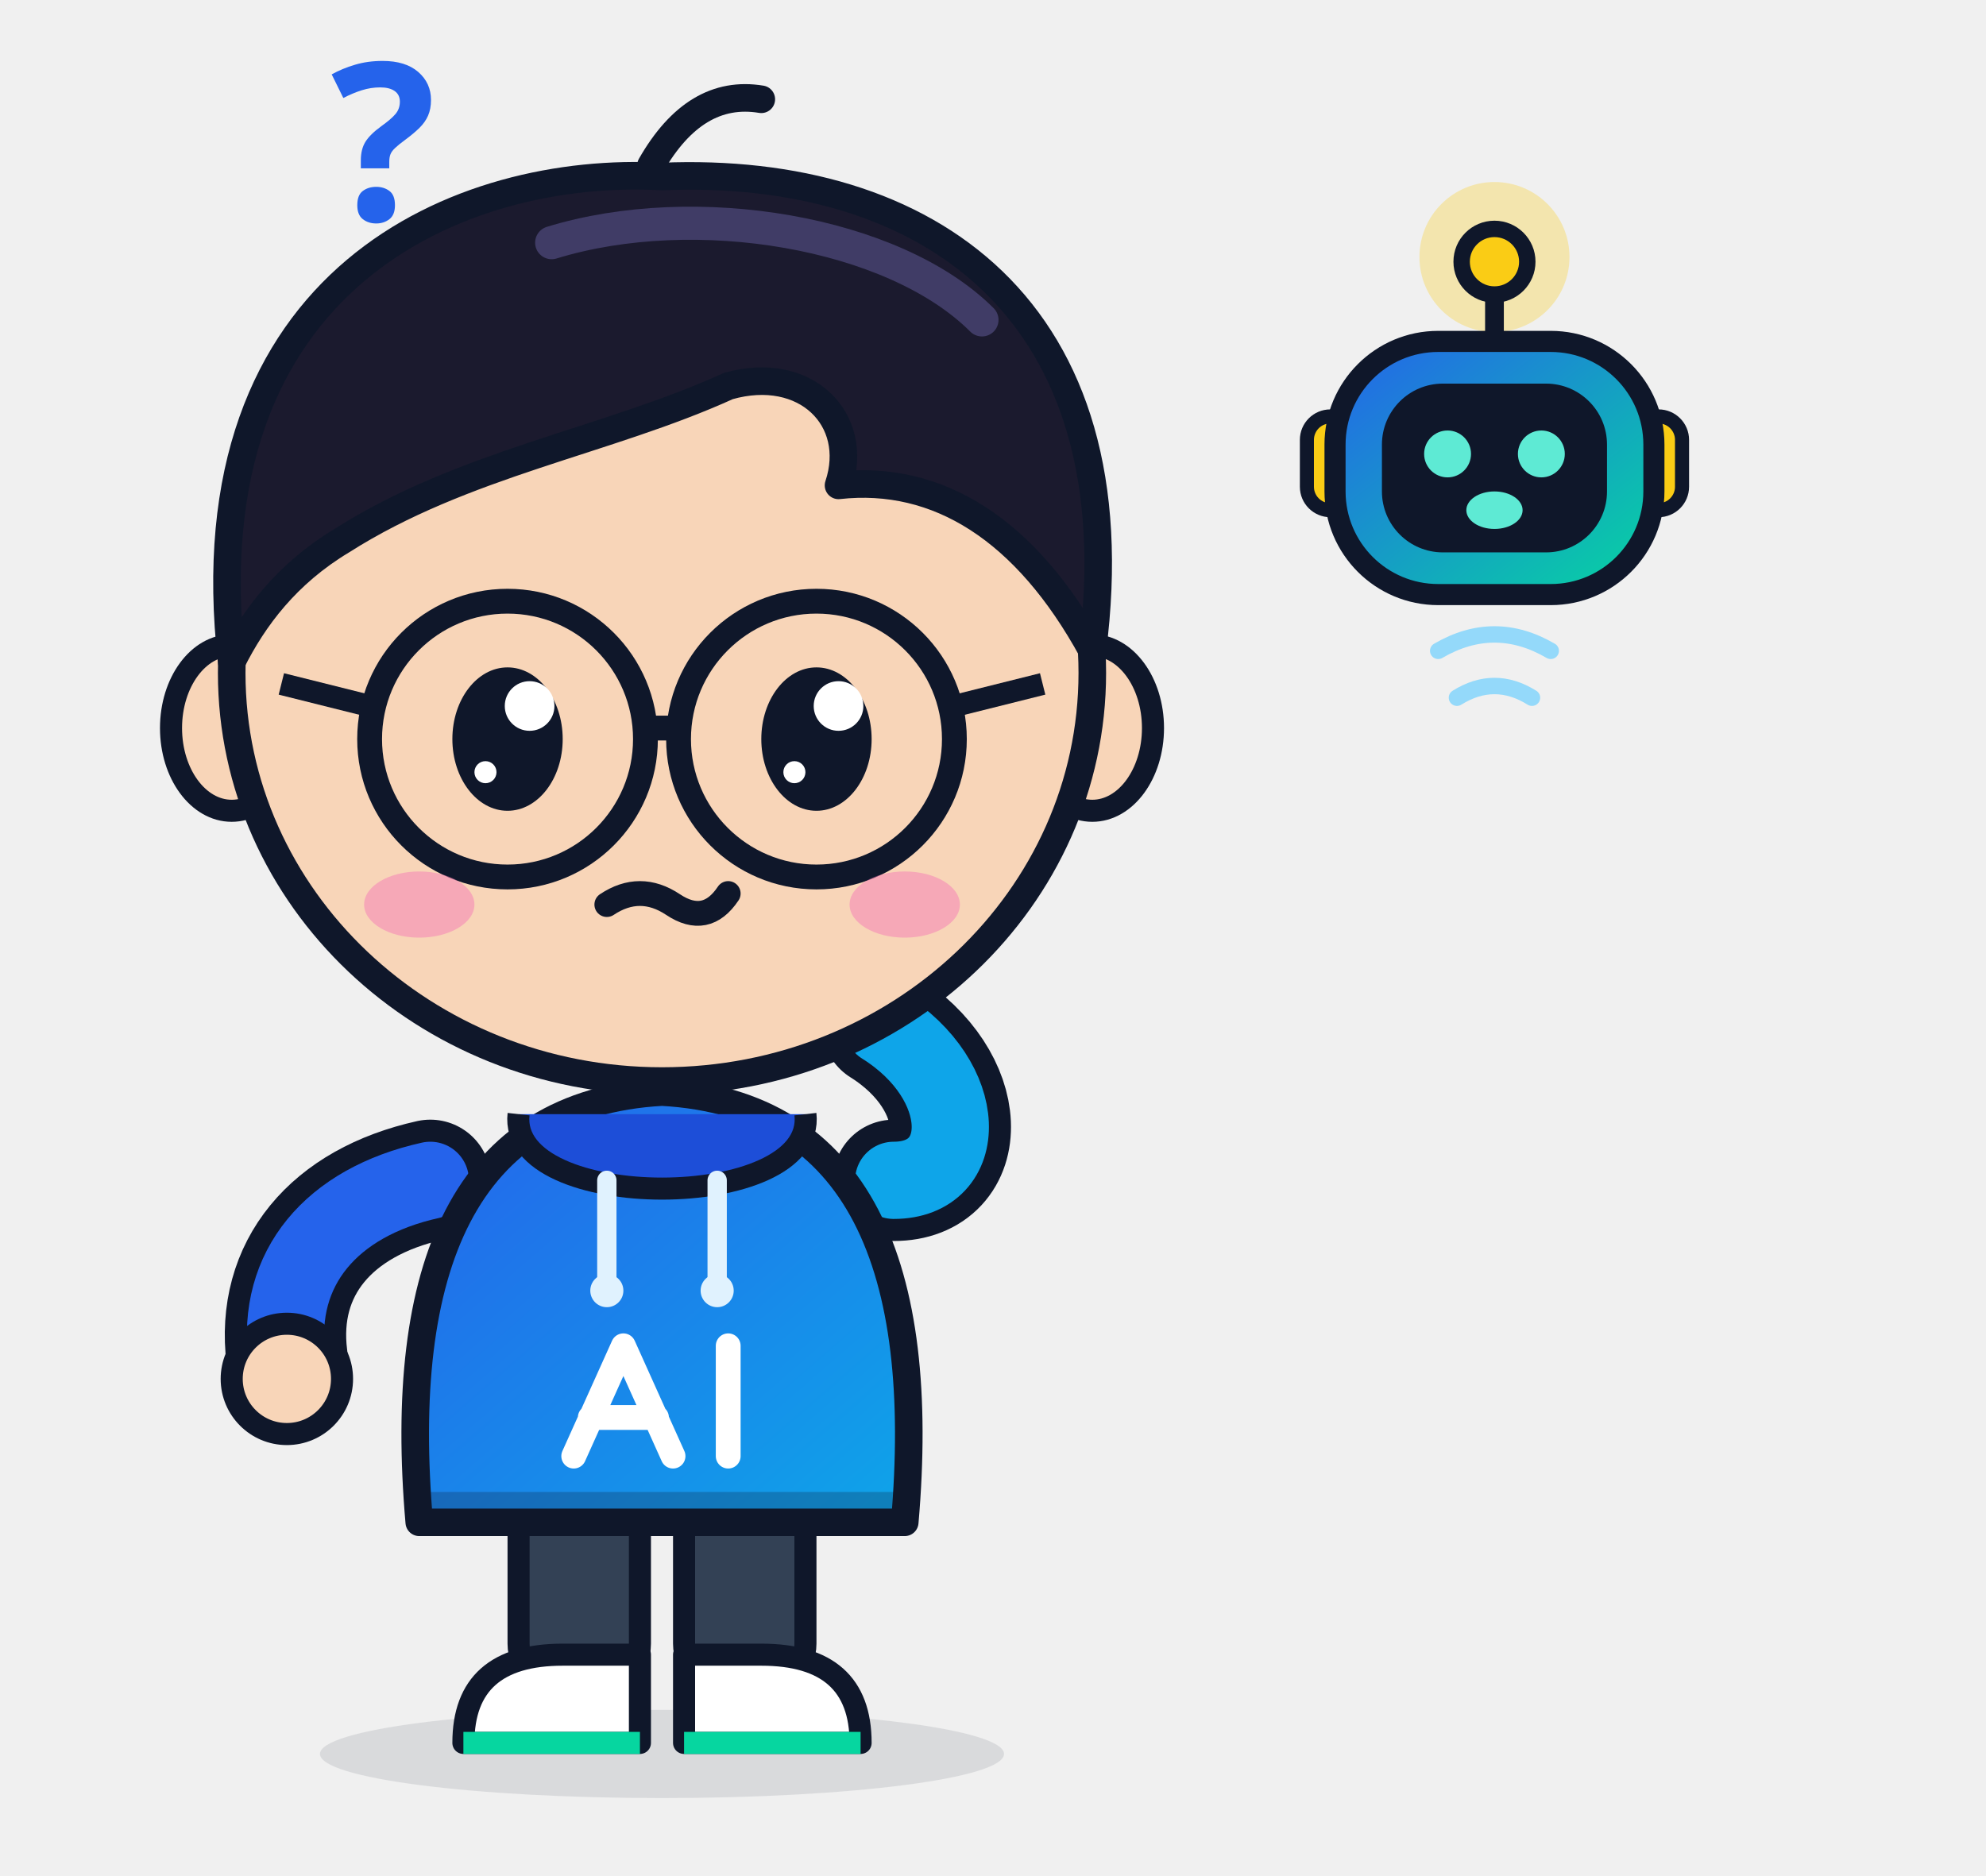
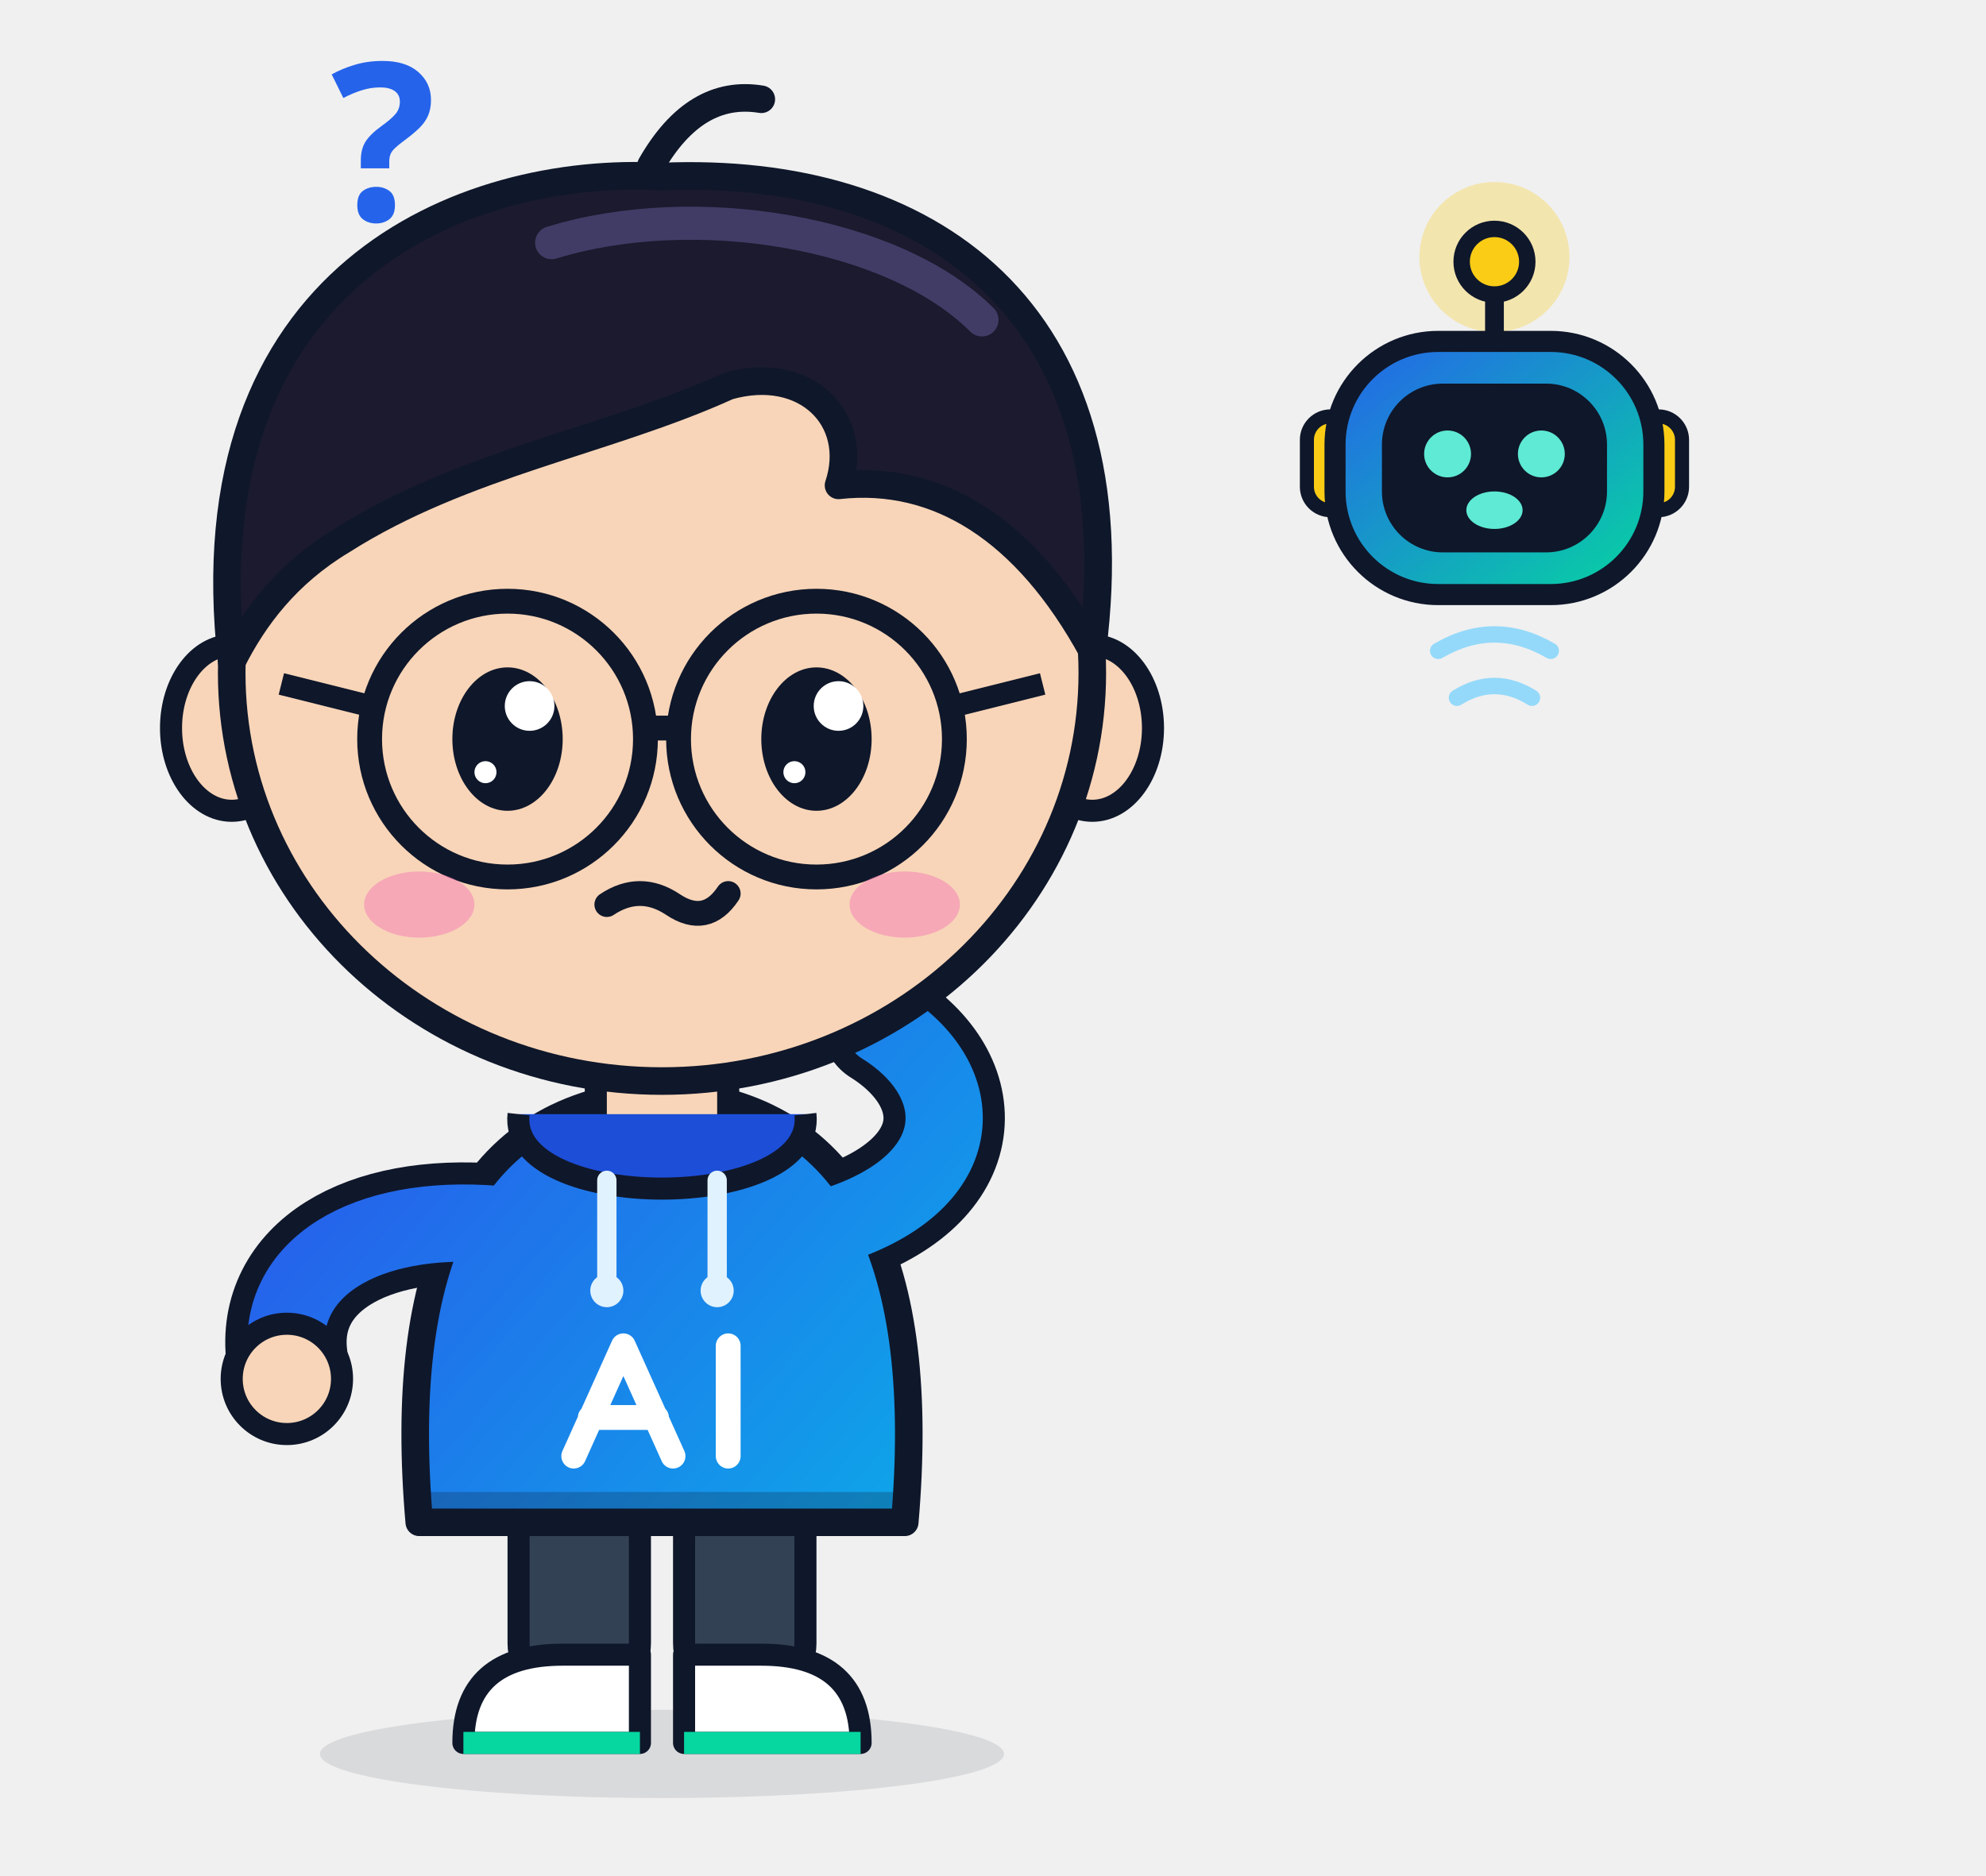
<svg xmlns="http://www.w3.org/2000/svg" viewBox="20 0 360 340">
  <defs>
    <linearGradient id="gb" x1="0" y1="0" x2="1" y2="1">
      <stop offset="0" stop-color="#2563EB" />
      <stop offset="1" stop-color="#06D6A0" />
    </linearGradient>
    <linearGradient id="gh" x1="0" y1="0" x2="1" y2="1">
      <stop offset="0" stop-color="#2563EB" />
      <stop offset="1" stop-color="#0EA5E9" />
    </linearGradient>
+     <linearGradient id="ga" gradientUnits="userSpaceOnUse" x1="94" y1="198" x2="184" y2="276">
+       <stop offset="0" stop-color="#2563EB" />
+       <stop offset="1" stop-color="#0EA5E9" />
+     </linearGradient>
  </defs>
  <ellipse cx="140" cy="318" rx="62" ry="8" fill="#0F172A" opacity=".1" />
  <rect x="114" y="262" width="22" height="44" rx="8" fill="#334155" stroke="#0F172A" stroke-width="4" />
  <rect x="144" y="262" width="22" height="44" rx="8" fill="#334155" stroke="#0F172A" stroke-width="4" />
  <path d="M104 316 q0 -16 18 -16 h14 v16 Z" fill="#fff" stroke="#0F172A" stroke-width="4" stroke-linejoin="round" />
  <path d="M176 316 q0 -16 -18 -16 h-14 v16 Z" fill="#fff" stroke="#0F172A" stroke-width="4" stroke-linejoin="round" />
  <path d="M104 316 h32 M144 316 h32" stroke="#06D6A0" stroke-width="4" />
-   <path d="M98 214 C80 218 70 230 72 246" stroke="#0F172A" stroke-width="22" stroke-linecap="round" fill="none" />
-   <path d="M98 214 C80 218 70 230 72 246" stroke="#2563EB" stroke-width="14" stroke-linecap="round" fill="none" />
-   <circle cx="72" cy="250" r="10" fill="#F8D5B8" stroke="#0F172A" stroke-width="4" />
-   <path d="M182 214 C196 214 196 196 180 186" stroke="#0F172A" stroke-width="22" stroke-linecap="round" fill="none" />
-   <path d="M182 214 C196 214 196 196 180 186" stroke="#0EA5E9" stroke-width="14" stroke-linecap="round" fill="none" />
-   <path d="M96 276 C92 230 104 200 140 198 C176 200 188 230 184 276 Z" fill="url(#gh)" stroke="#0F172A" stroke-width="5" stroke-linejoin="round" />
+   <path d="M110 222 C86 220 70 230 72 246" stroke="#0F172A" stroke-width="22" stroke-linecap="round" fill="none" />
+   <path d="M172 222 C196 214 196 196 180 186" stroke="#0F172A" stroke-width="22" stroke-linecap="round" fill="none" />
+   <path d="M96 276 C92 230 104 200 140 198 C176 200 188 230 184 276 Z" fill="url(#ga)" stroke="#0F172A" stroke-width="5" stroke-linejoin="round" />
+   <rect x="128" y="182" width="24" height="24" fill="#F8D5B8" />
+   <path d="M128 182 v24 M152 182 v24" stroke="#0F172A" stroke-width="4" />
  <path d="M114 202 C112 220 168 220 166 202" stroke="#0F172A" stroke-width="4" fill="#1D4ED8" />
  <path d="M130 214 v18 M150 214 v18" stroke="#E0F2FE" stroke-width="3.5" stroke-linecap="round" />
  <circle cx="130" cy="234" r="3" fill="#E0F2FE" />
  <circle cx="150" cy="234" r="3" fill="#E0F2FE" />
  <path d="M124 264 l9 -20 l9 20 M127 257 h12 M152 244 v20" stroke="#fff" stroke-width="4.5" fill="none" stroke-linecap="round" stroke-linejoin="round" />
  <path d="M98 272 h84" stroke="#0F172A" stroke-width="3" opacity=".25" />
+   <path d="M110 222 C86 220 70 230 72 246" stroke="url(#ga)" stroke-width="14" stroke-linecap="round" fill="none" />
+   <circle cx="72" cy="250" r="10" fill="#F8D5B8" stroke="#0F172A" stroke-width="4" />
+   <path d="M172 222 C196 214 196 196 180 186" stroke="url(#ga)" stroke-width="14" stroke-linecap="round" fill="none" />
  <ellipse cx="62" cy="132" rx="11" ry="15" fill="#F8D5B8" stroke="#0F172A" stroke-width="4" />
  <ellipse cx="218" cy="132" rx="11" ry="15" fill="#F8D5B8" stroke="#0F172A" stroke-width="4" />
  <ellipse cx="140" cy="122" rx="78" ry="74" fill="#F8D5B8" stroke="#0F172A" stroke-width="5" />
  <path d="M62 120 C54 50 104 30 140 32 C188 30 226 56 218 118 C206 96 190 86 172 88 C176 76 166 66 152 70 C130 80 104 84 82 98 C72 104 66 112 62 120 Z" fill="#1B1A2E" stroke="#0F172A" stroke-width="5" stroke-linejoin="round" />
  <path d="M120 44 C146 36 182 42 198 58" stroke="#403C66" stroke-width="6" fill="none" stroke-linecap="round" />
  <path d="M138 30 q8 -14 20 -12" stroke="#0F172A" stroke-width="5" fill="none" stroke-linecap="round" />
  <ellipse cx="112" cy="134" rx="10" ry="13" fill="#0F172A" />
  <ellipse cx="168" cy="134" rx="10" ry="13" fill="#0F172A" />
  <circle cx="116" cy="128" r="4.5" fill="#fff" />
  <circle cx="172" cy="128" r="4.5" fill="#fff" />
  <circle cx="108" cy="140" r="2" fill="#fff" />
  <circle cx="164" cy="140" r="2" fill="#fff" />
  <circle cx="112" cy="134" r="25" fill="none" stroke="#0F172A" stroke-width="4.5" />
  <circle cx="168" cy="134" r="25" fill="none" stroke="#0F172A" stroke-width="4.5" />
  <path d="M137 132 h6" stroke="#0F172A" stroke-width="4.5" />
  <path d="M87 128 l-16 -4 M193 128 l16 -4" stroke="#0F172A" stroke-width="4" />
  <ellipse cx="96" cy="164" rx="10" ry="6" fill="#F472B6" opacity=".45" />
  <ellipse cx="184" cy="164" rx="10" ry="6" fill="#F472B6" opacity=".45" />
  <path d="M130 164 q6 -4 12 0 q6 4 10 -2" stroke="#0F172A" stroke-width="4.5" fill="none" stroke-linecap="round" />
  <text x="80" y="40" font-family="Be Vietnam Pro" font-weight="800" font-size="40" fill="#2563EB">?</text>
  <g transform="translate(262 50) scale(0.85)">
    <circle cx="34" cy="-4" r="16" fill="#FACC15" opacity=".3" />
    <line x1="34" y1="0" x2="34" y2="14" stroke="#0F172A" stroke-width="4" stroke-linecap="round" />
    <circle cx="34" cy="-3" r="7" fill="#FACC15" stroke="#0F172A" stroke-width="3.5" />
    <rect x="-6" y="30" width="10" height="20" rx="5" fill="#FACC15" stroke="#0F172A" stroke-width="3" />
    <rect x="64" y="30" width="10" height="20" rx="5" fill="#FACC15" stroke="#0F172A" stroke-width="3" />
    <rect x="0" y="14" width="68" height="54" rx="22" fill="url(#gb)" stroke="#0F172A" stroke-width="4.5" />
    <rect x="10" y="23" width="48" height="36" rx="13" fill="#0F172A" />
    <circle cx="24" cy="38" r="5" fill="#5EEAD4" />
    <circle cx="44" cy="38" r="5" fill="#5EEAD4" />
    <ellipse cx="34" cy="50" rx="6" ry="4" fill="#5EEAD4" />
    <path d="M22 80 q12 -7 24 0 M26 90 q8 -5 16 0" stroke="#7DD3FC" stroke-width="3.5" fill="none" stroke-linecap="round" opacity=".8" />
  </g>
</svg>
